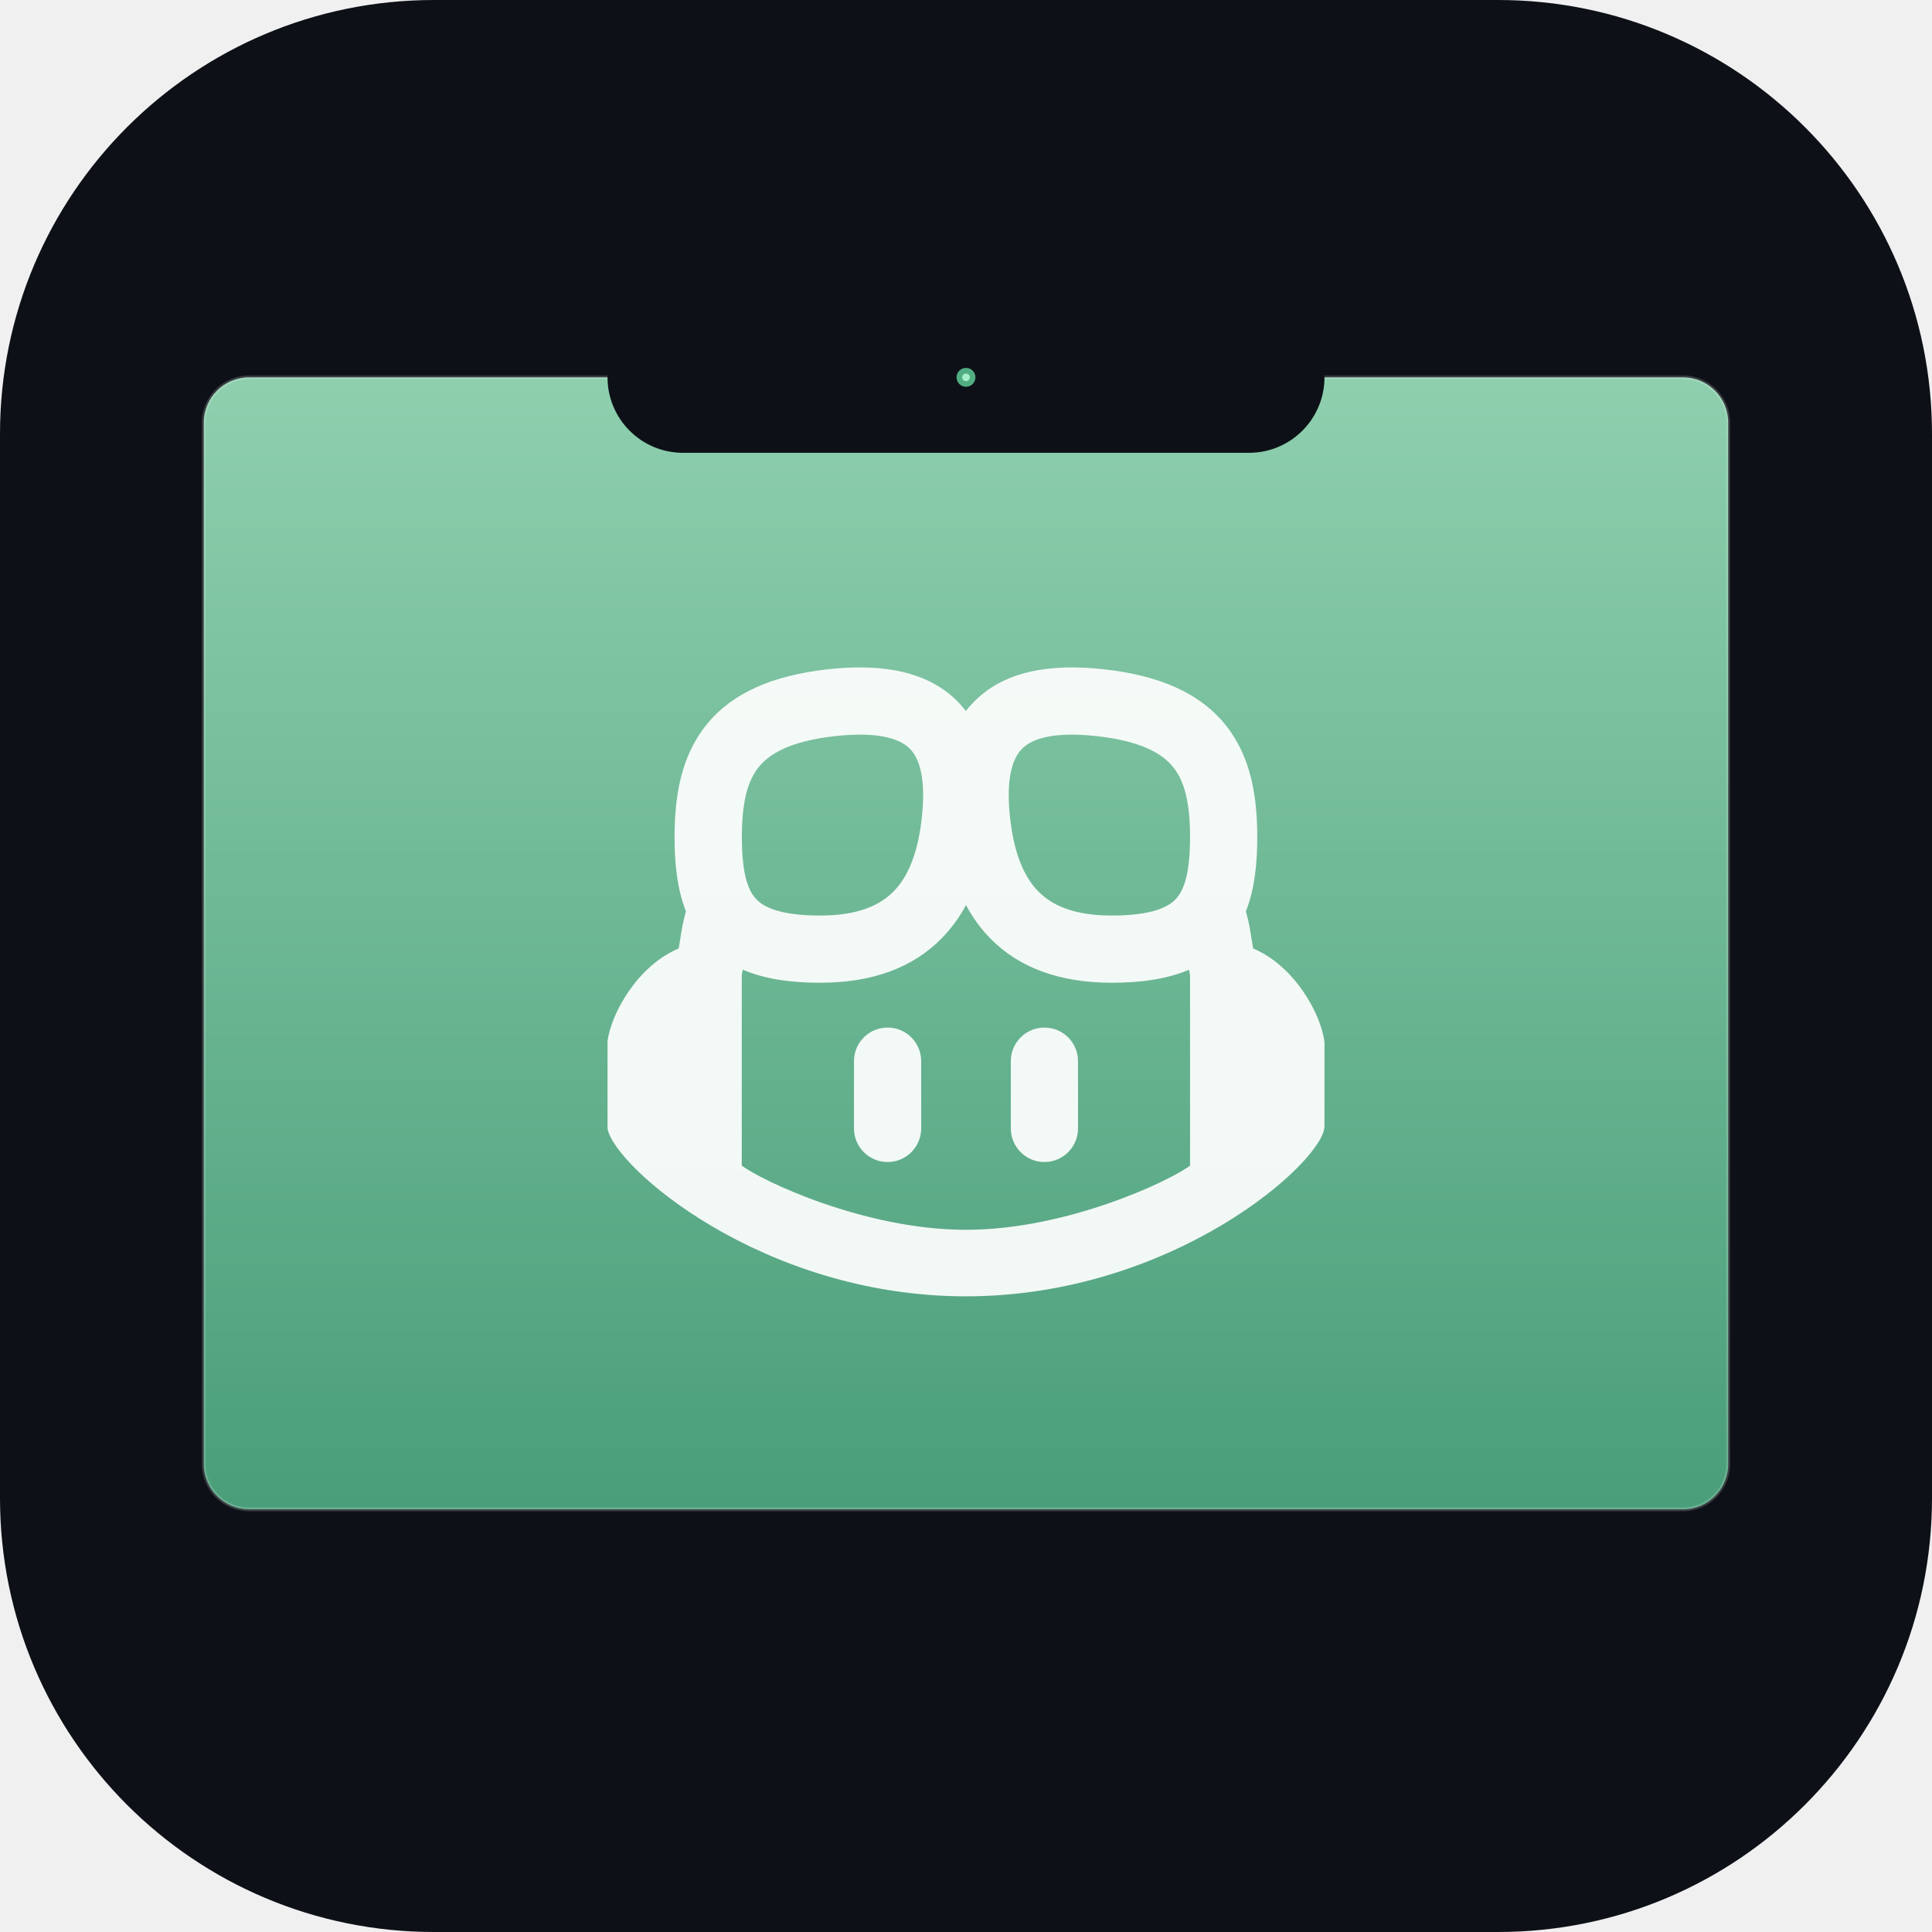
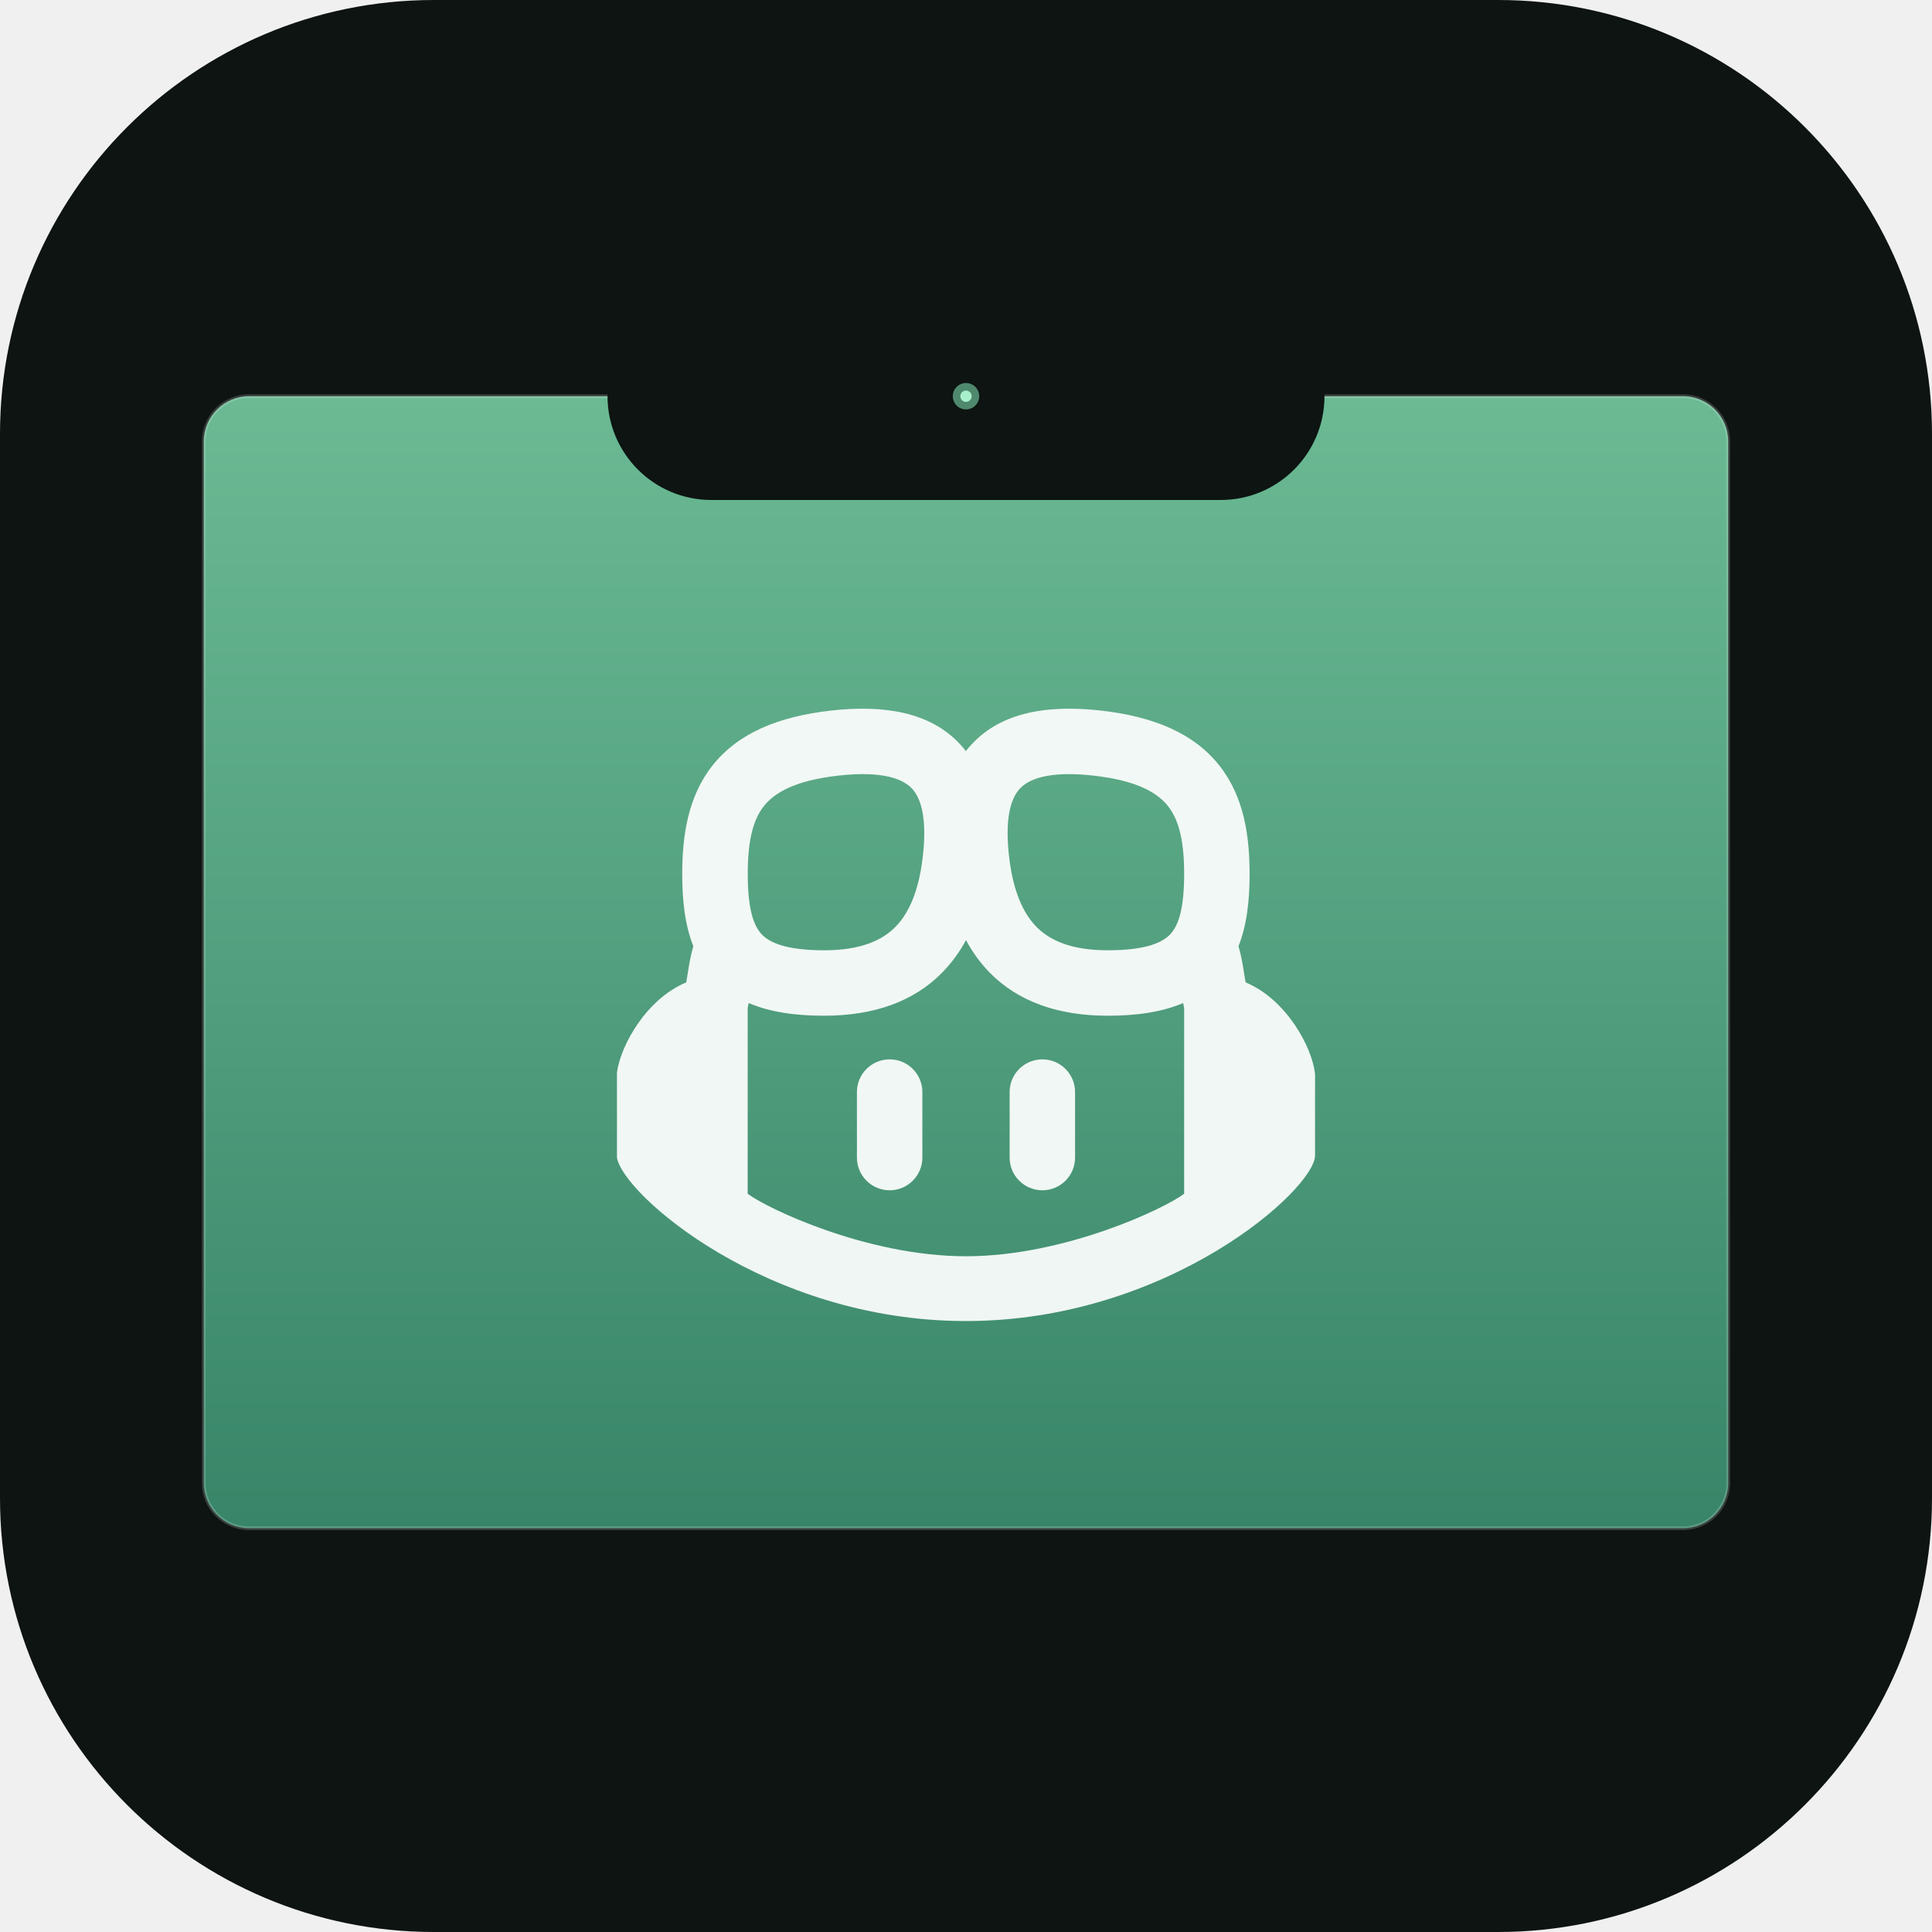
<svg xmlns="http://www.w3.org/2000/svg" width="1024" height="1024" viewBox="0 0 1024 1024">
  <defs>
    <linearGradient id="screenbg" x1="0" y1="0" x2="0" y2="1">
-       <stop offset="0%" stop-color="#8ECFAE" />
-       <stop offset="100%" stop-color="#4A9E7A" />
+       <stop offset="0%" stop-color="#6BBA94" />
+       <stop offset="100%" stop-color="#388569" />
    </linearGradient>
  </defs>
-   <rect width="1024" height="1024" rx="230" ry="230" fill="#0D1117" />
-   <rect x="108" y="200" width="808" height="600" rx="24" fill="url(#screenbg)" />
-   <rect x="108" y="200" width="808" height="600" rx="24" fill="none" stroke="rgba(255,255,255,0.18)" stroke-width="2" />
-   <rect x="322" y="160" width="380" height="80" rx="40" fill="#0D1117" />
-   <circle cx="512" cy="200" r="5" fill="#5EC995" opacity="0.85" />
-   <circle cx="512" cy="200" r="2" fill="#A8F0CC" />
-   <g transform="translate(322.0,330.0) scale(23.750)" fill="white" opacity="0.92">
+   <rect width="1024" height="1024" rx="230" ry="230" fill="#0D1412" />
+   <rect x="108" y="210" width="808" height="600" rx="24" fill="url(#screenbg)" />
+   <rect x="108" y="210" width="808" height="600" rx="24" fill="none" stroke="rgba(255,255,255,0.18)" stroke-width="2" />
+   <rect x="322" y="155" width="380" height="110" rx="55" fill="#0D1412" />
+   <circle cx="512" cy="210" r="7" fill="#6BBA94" opacity="0.7" />
+   <circle cx="512" cy="210" r="3" fill="#A8F0CC" />
+   <g transform="translate(327.0,352.5) scale(23.125)" fill="white" opacity="0.92">
    <path d="M7.998 15.035c-4.562 0-7.873-2.914-7.998-3.749V9.338c.085-.628.677-1.686 1.588-2.065.013-.07.024-.143.036-.218.029-.183.06-.384.126-.612-.201-.508-.254-1.084-.254-1.656 0-.87.128-1.769.693-2.484.579-.733 1.494-1.124 2.724-1.261 1.206-.134 2.262.034 2.944.765.05.053.096.108.139.165.044-.057.094-.112.143-.165.682-.731 1.738-.899 2.944-.765 1.23.137 2.145.528 2.724 1.261.566.715.693 1.614.693 2.484 0 .572-.053 1.148-.254 1.656.066.228.098.429.126.612.012.076.024.148.037.218.924.385 1.522 1.471 1.591 2.095v1.872c0 .766-3.351 3.795-8.002 3.795Zm0-1.485c2.28 0 4.584-1.11 5.002-1.433V7.862l-.023-.116c-.49.21-1.075.291-1.727.291-1.146 0-2.059-.327-2.71-.991A3.222 3.222 0 0 1 8 6.303a3.24 3.24 0 0 1-.544.743c-.65.664-1.563.991-2.71.991-.652 0-1.236-.081-1.727-.291l-.023.116v4.255c.419.323 2.722 1.433 5.002 1.433ZM6.762 2.83c-.193-.206-.637-.413-1.682-.297-1.019.113-1.479.404-1.713.7-.247.312-.369.789-.369 1.554 0 .793.129 1.171.308 1.371.162.181.519.379 1.442.379.853 0 1.339-.235 1.638-.54.315-.322.527-.827.617-1.553.117-.935-.037-1.395-.241-1.614Zm4.155-.297c-1.044-.116-1.488.091-1.681.297-.204.219-.359.679-.242 1.614.091.726.303 1.231.618 1.553.299.305.784.54 1.638.54.922 0 1.28-.198 1.442-.379.179-.2.308-.578.308-1.371 0-.765-.123-1.242-.37-1.554-.233-.296-.693-.587-1.713-.7Z" />
    <path d="M6.25 9.037a.75.75 0 0 1 .75.75v1.501a.75.75 0 0 1-1.5 0V9.787a.75.75 0 0 1 .75-.75Zm4.25.75v1.501a.75.75 0 0 1-1.5 0V9.787a.75.75 0 0 1 1.5 0Z" />
  </g>
</svg>
